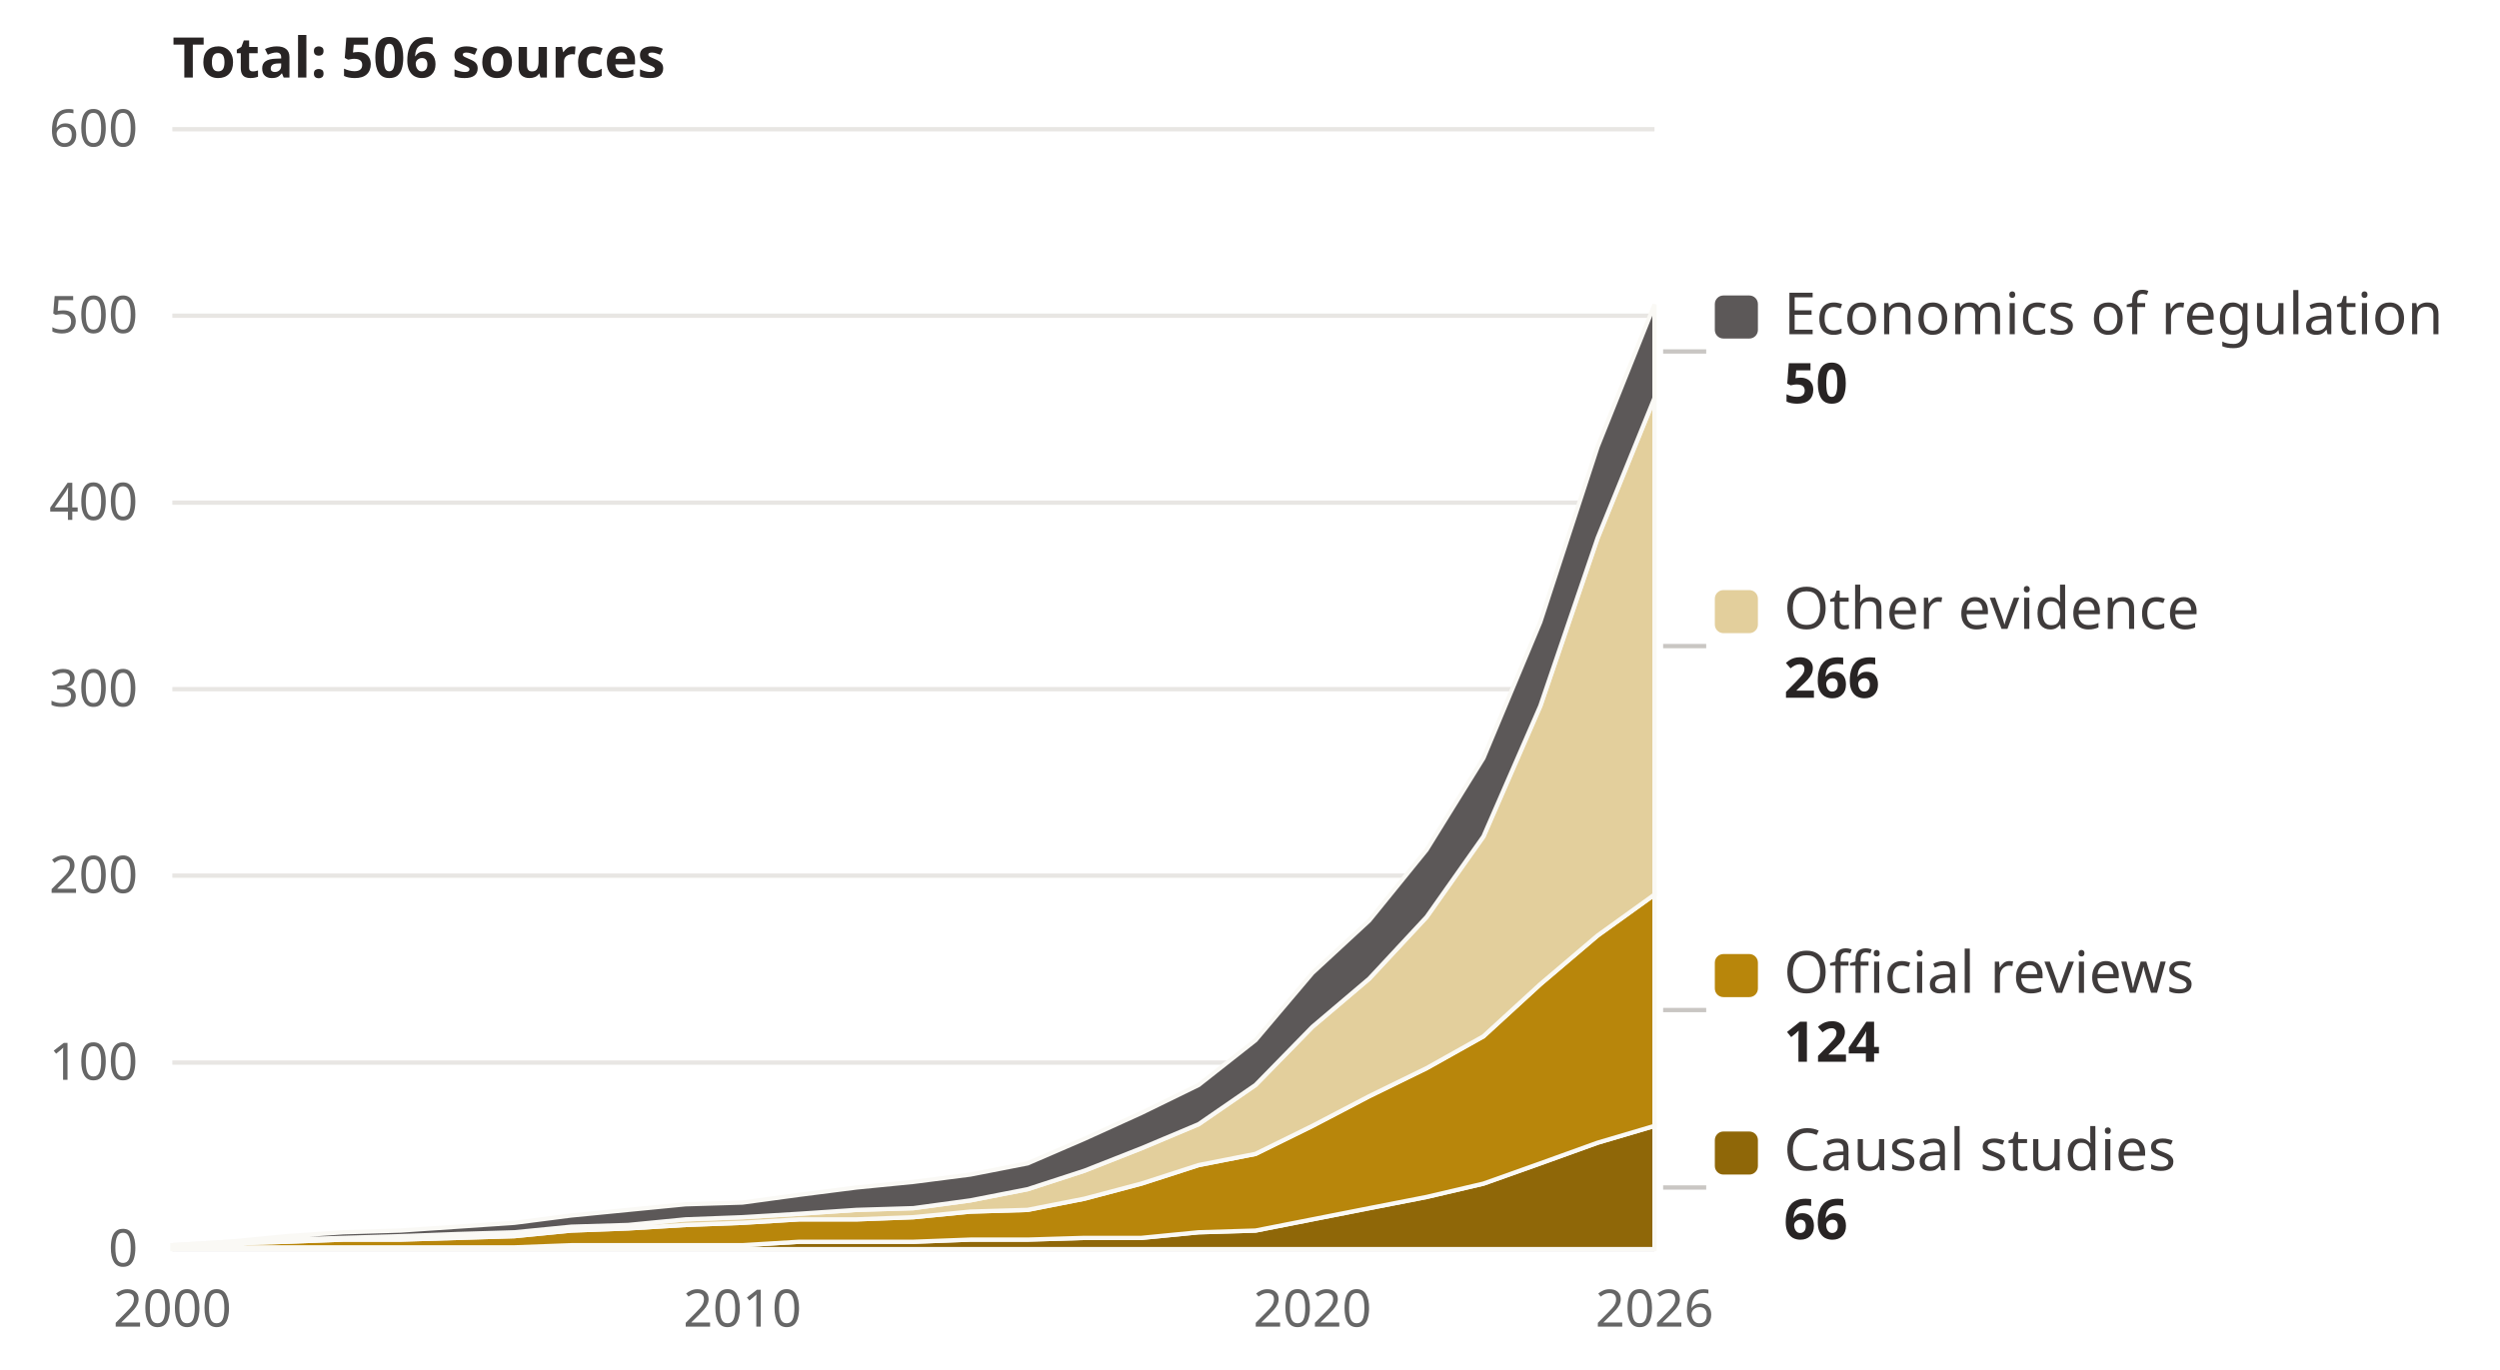
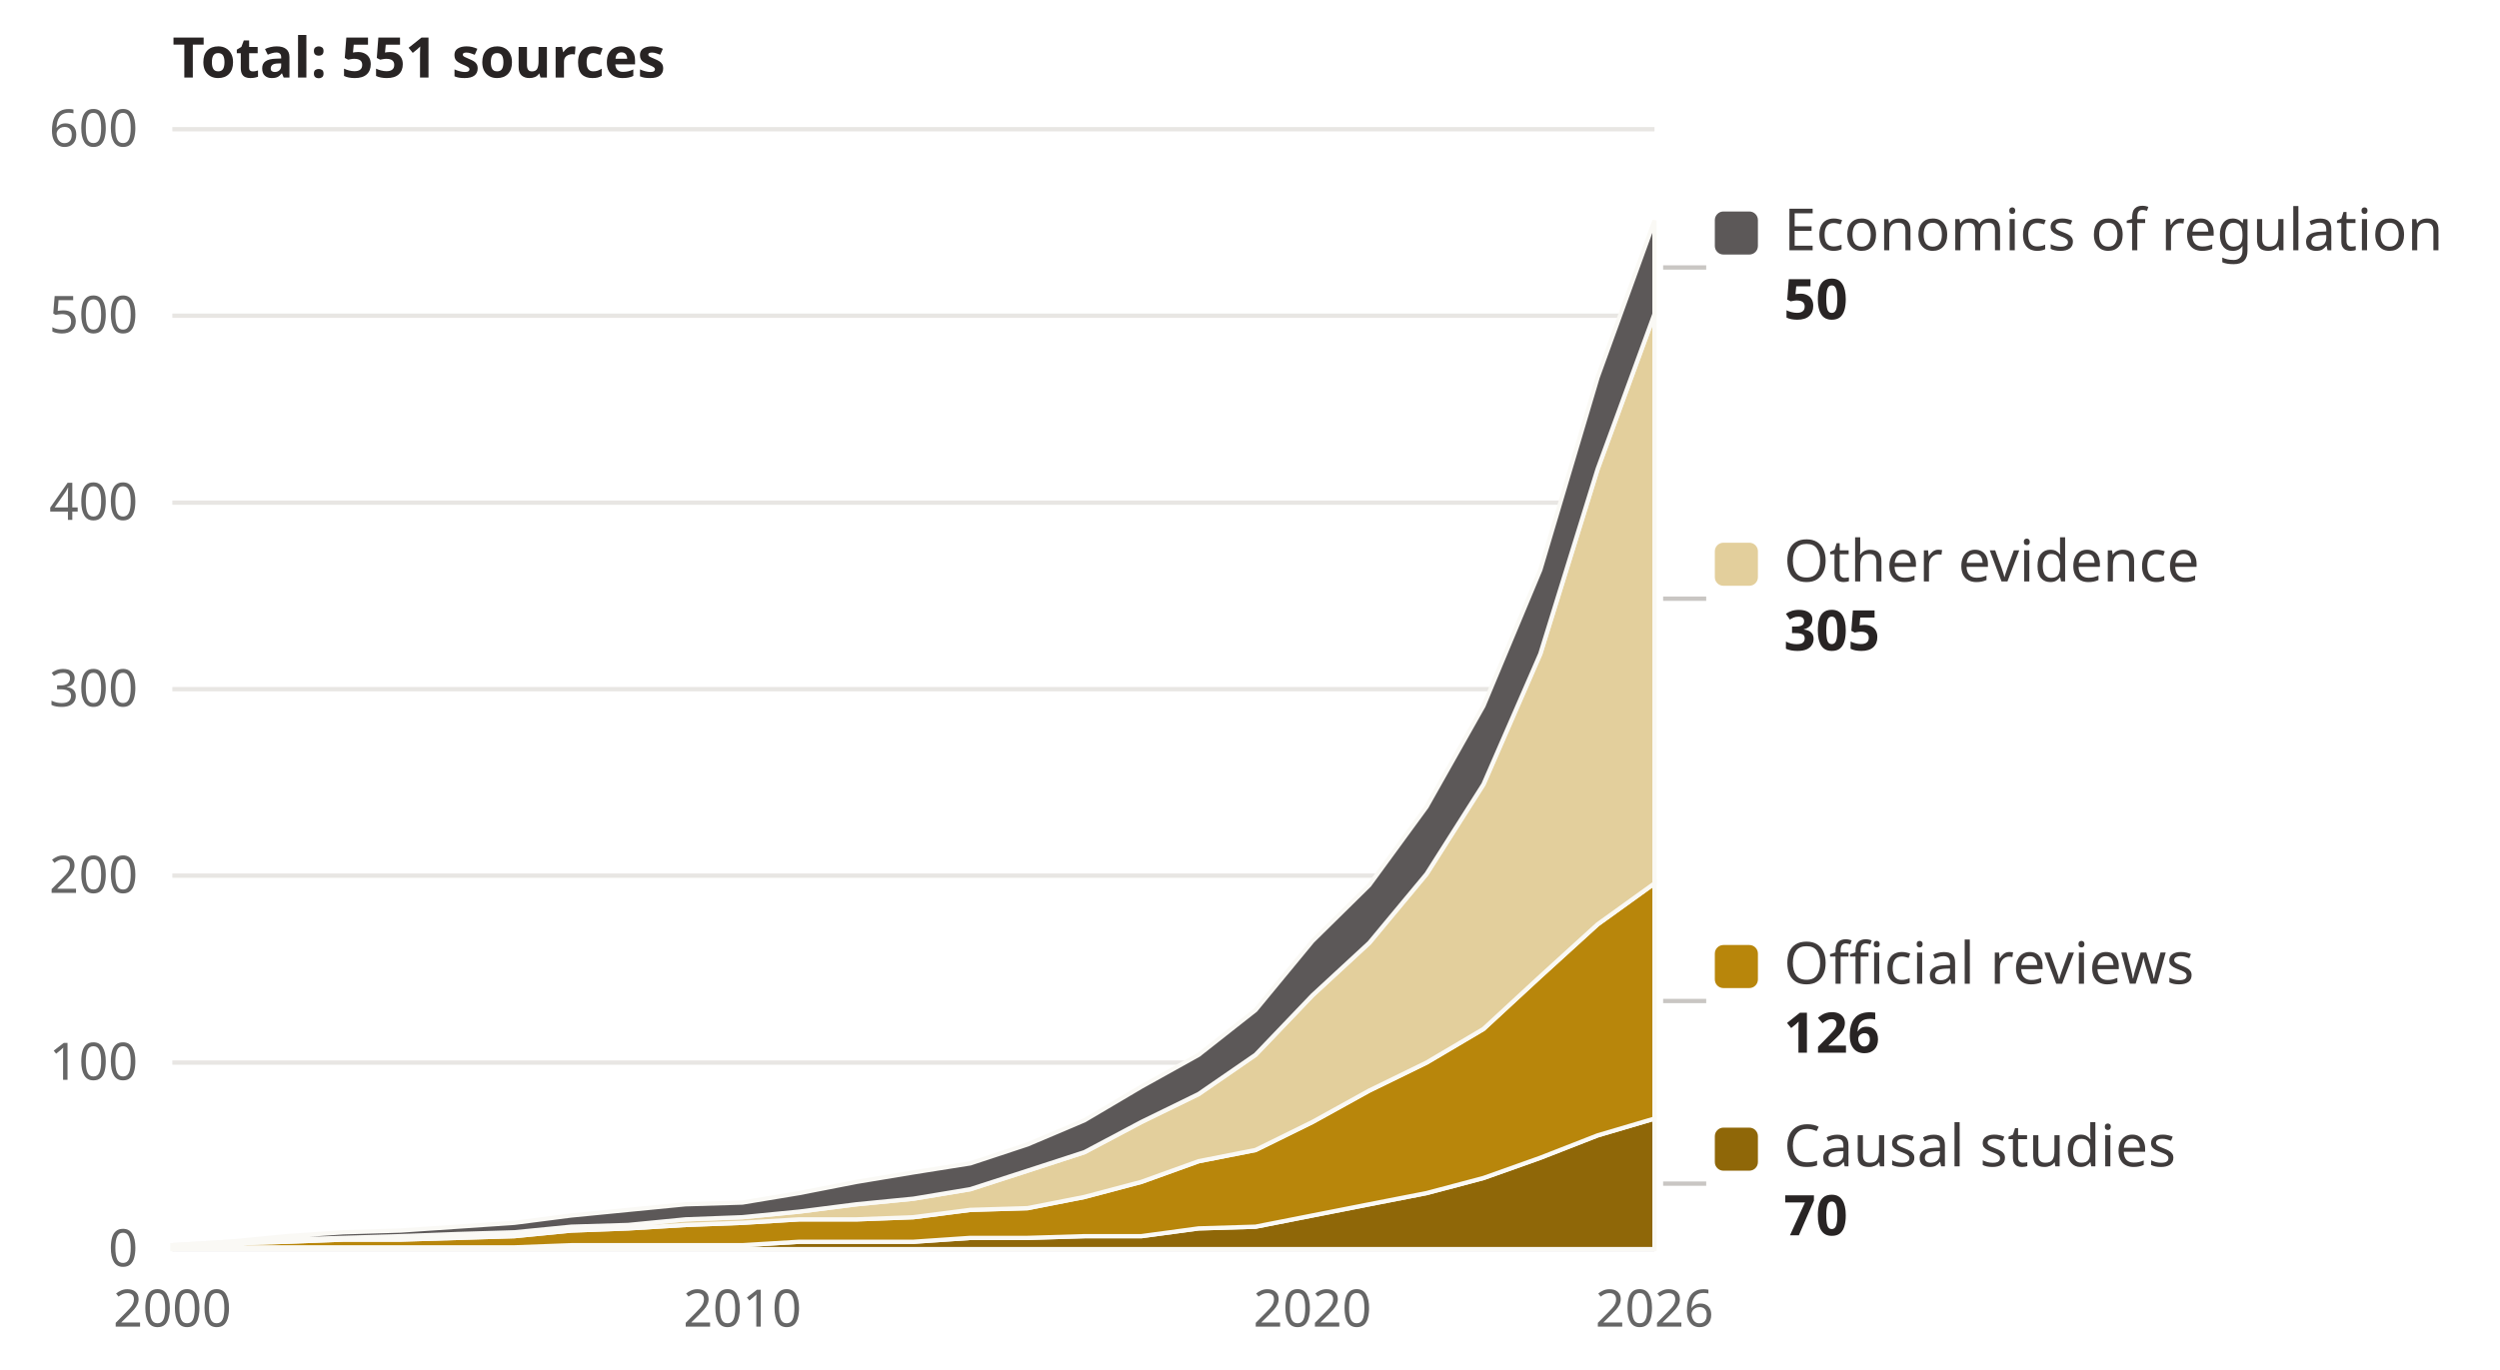
- <svg viewBox="0 0 580 318" width="100%" role="img" aria-label="Cumulative number of sources in the evidence library by type of study, 2000 to 2026: Causal studies 66; Official reviews 124; Other evidence 266; Economics of regulation 50">
+ <svg viewBox="0 0 580 318" width="100%" role="img" aria-label="Cumulative number of sources in the evidence library by type of study, 2000 to 2026: Causal studies 70; Official reviews 126; Other evidence 305; Economics of regulation 50">
  <line x1="40" x2="384" y1="290.0" y2="290.0" stroke="#C9C6C3" />
  <text x="32.0" y="294.0" text-anchor="end" font-family="DM Sans, sans-serif" font-size="12" fill="#666666">0</text>
  <line x1="40" x2="384" y1="246.7" y2="246.7" stroke="#E8E6E3" />
  <text x="32.0" y="250.7" text-anchor="end" font-family="DM Sans, sans-serif" font-size="12" fill="#666666">100</text>
  <line x1="40" x2="384" y1="203.3" y2="203.3" stroke="#E8E6E3" />
  <text x="32.0" y="207.3" text-anchor="end" font-family="DM Sans, sans-serif" font-size="12" fill="#666666">200</text>
  <line x1="40" x2="384" y1="160.0" y2="160.0" stroke="#E8E6E3" />
  <text x="32.0" y="164.0" text-anchor="end" font-family="DM Sans, sans-serif" font-size="12" fill="#666666">300</text>
  <line x1="40" x2="384" y1="116.7" y2="116.7" stroke="#E8E6E3" />
  <text x="32.0" y="120.7" text-anchor="end" font-family="DM Sans, sans-serif" font-size="12" fill="#666666">400</text>
  <line x1="40" x2="384" y1="73.3" y2="73.3" stroke="#E8E6E3" />
  <text x="32.0" y="77.3" text-anchor="end" font-family="DM Sans, sans-serif" font-size="12" fill="#666666">500</text>
  <line x1="40" x2="384" y1="30.0" y2="30.0" stroke="#E8E6E3" />
  <text x="32.0" y="34.0" text-anchor="end" font-family="DM Sans, sans-serif" font-size="12" fill="#666666">600</text>
  <text x="40.0" y="308.0" text-anchor="middle" font-family="DM Sans, sans-serif" font-size="12" fill="#666666">2000</text>
  <text x="172.3" y="308.0" text-anchor="middle" font-family="DM Sans, sans-serif" font-size="12" fill="#666666">2010</text>
  <text x="304.6" y="308.0" text-anchor="middle" font-family="DM Sans, sans-serif" font-size="12" fill="#666666">2020</text>
  <text x="384.0" y="308.0" text-anchor="middle" font-family="DM Sans, sans-serif" font-size="12" fill="#666666">2026</text>
-   <polygon points="40.0,290.0 53.2,289.6 66.5,289.6 79.7,289.6 92.9,289.6 106.2,289.6 119.4,289.6 132.6,289.1 145.8,289.1 159.1,289.1 172.3,289.1 185.5,288.3 198.8,288.3 212.0,288.3 225.2,287.8 238.5,287.8 251.7,287.4 264.9,287.4 278.2,286.1 291.4,285.7 304.6,283.1 317.8,280.5 331.1,277.9 344.3,274.8 357.5,270.1 370.8,265.3 384.0,261.4 384.0,290.0 370.8,290.0 357.5,290.0 344.3,290.0 331.1,290.0 317.8,290.0 304.6,290.0 291.4,290.0 278.2,290.0 264.9,290.0 251.7,290.0 238.5,290.0 225.2,290.0 212.0,290.0 198.8,290.0 185.5,290.0 172.3,290.0 159.1,290.0 145.8,290.0 132.6,290.0 119.4,290.0 106.2,290.0 92.9,290.0 79.7,290.0 66.5,290.0 53.2,290.0 40.0,290.0" fill="#8F6708" stroke="#FAF9F5" stroke-width="1" />
-   <polygon points="40.0,289.1 53.2,288.7 66.5,288.3 79.7,287.8 92.9,287.8 106.2,287.4 119.4,287.0 132.6,285.7 145.8,285.2 159.1,284.4 172.3,283.9 185.5,283.1 198.8,283.1 212.0,282.6 225.2,281.3 238.5,280.9 251.7,278.3 264.9,274.8 278.2,270.5 291.4,267.9 304.6,261.4 317.8,254.5 331.1,248.0 344.3,240.6 357.5,228.5 370.8,217.2 384.0,207.7 384.0,261.4 370.8,265.3 357.5,270.1 344.3,274.8 331.1,277.9 317.8,280.5 304.6,283.1 291.4,285.7 278.2,286.1 264.9,287.4 251.7,287.4 238.5,287.8 225.2,287.8 212.0,288.3 198.8,288.3 185.5,288.3 172.3,289.1 159.1,289.1 145.8,289.1 132.6,289.1 119.4,289.6 106.2,289.6 92.9,289.6 79.7,289.6 66.5,289.6 53.2,289.6 40.0,290.0" fill="#B8860B" stroke="#FAF9F5" stroke-width="1" />
-   <polygon points="40.0,289.1 53.2,288.3 66.5,287.8 79.7,287.4 92.9,287.0 106.2,286.5 119.4,286.1 132.6,284.8 145.8,284.4 159.1,283.1 172.3,282.6 185.5,281.8 198.8,280.9 212.0,280.5 225.2,278.7 238.5,276.1 251.7,271.8 264.9,266.6 278.2,261.0 291.4,251.9 304.6,238.4 317.8,227.2 331.1,212.9 344.3,194.2 357.5,163.9 370.8,124.9 384.0,92.4 384.0,207.7 370.8,217.2 357.5,228.5 344.3,240.6 331.1,248.0 317.8,254.5 304.6,261.4 291.4,267.9 278.2,270.5 264.9,274.8 251.7,278.3 238.5,280.9 225.2,281.3 212.0,282.6 198.8,283.1 185.5,283.1 172.3,283.9 159.1,284.4 145.8,285.2 132.6,285.7 119.4,287.0 106.2,287.4 92.9,287.8 79.7,287.8 66.5,288.3 53.2,288.7 40.0,289.1" fill="#E3CF9C" stroke="#FAF9F5" stroke-width="1" />
-   <polygon points="40.0,289.1 53.2,288.3 66.5,287.0 79.7,286.1 92.9,285.7 106.2,284.8 119.4,283.9 132.6,282.2 145.8,280.9 159.1,279.6 172.3,279.2 185.5,277.4 198.8,275.7 212.0,274.4 225.2,272.7 238.5,270.1 251.7,264.4 264.9,258.4 278.2,251.9 291.4,241.5 304.6,225.9 317.8,213.7 331.1,197.3 344.3,176.0 357.5,144.4 370.8,103.7 384.0,70.7 384.0,92.4 370.8,124.9 357.5,163.9 344.3,194.2 331.1,212.9 317.8,227.2 304.6,238.4 291.4,251.9 278.2,261.0 264.9,266.6 251.7,271.8 238.5,276.1 225.2,278.7 212.0,280.5 198.8,280.9 185.5,281.8 172.3,282.6 159.1,283.1 145.8,284.4 132.6,284.8 119.4,286.1 106.2,286.5 92.9,287.0 79.7,287.4 66.5,287.8 53.2,288.3 40.0,289.1" fill="#5C5858" stroke="#FAF9F5" stroke-width="1" />
-   <line x1="386" x2="396" y1="275.7" y2="275.7" stroke="#C9C6C3" />
-   <rect x="398" y="262.7" width="10" height="10" rx="2" fill="#8F6708" />
-   <text x="414.0" y="271.7" text-anchor="start" font-family="DM Sans, sans-serif" font-size="13.5" fill="#3F3B3B">Causal studies</text>
-   <text x="414.0" y="287.7" text-anchor="start" font-family="DM Sans, sans-serif" font-size="13" fill="#282424" font-weight="600">66</text>
-   <line x1="386" x2="396" y1="234.5" y2="234.5" stroke="#C9C6C3" />
-   <rect x="398" y="221.5" width="10" height="10" rx="2" fill="#B8860B" />
-   <text x="414.0" y="230.5" text-anchor="start" font-family="DM Sans, sans-serif" font-size="13.5" fill="#3F3B3B">Official reviews</text>
-   <text x="414.0" y="246.5" text-anchor="start" font-family="DM Sans, sans-serif" font-size="13" fill="#282424" font-weight="600">124</text>
-   <line x1="386" x2="396" y1="150.0" y2="150.0" stroke="#C9C6C3" />
-   <rect x="398" y="137.0" width="10" height="10" rx="2" fill="#E3CF9C" />
-   <text x="414.0" y="146.0" text-anchor="start" font-family="DM Sans, sans-serif" font-size="13.5" fill="#3F3B3B">Other evidence</text>
-   <text x="414.0" y="162.0" text-anchor="start" font-family="DM Sans, sans-serif" font-size="13" fill="#282424" font-weight="600">266</text>
-   <line x1="386" x2="396" y1="81.6" y2="81.6" stroke="#C9C6C3" />
-   <rect x="398" y="68.6" width="10" height="10" rx="2" fill="#5C5858" />
-   <text x="414.0" y="77.6" text-anchor="start" font-family="DM Sans, sans-serif" font-size="13.5" fill="#3F3B3B">Economics of regulation</text>
-   <text x="414.0" y="93.6" text-anchor="start" font-family="DM Sans, sans-serif" font-size="13" fill="#282424" font-weight="600">50</text>
-   <text x="40.0" y="18.0" text-anchor="start" font-family="DM Sans, sans-serif" font-size="13" fill="#282424" font-weight="600">Total: 506 sources</text>
+   <polygon points="40.0,290.0 53.2,289.6 66.5,289.6 79.7,289.6 92.9,289.6 106.2,289.6 119.4,289.6 132.6,289.1 145.8,289.1 159.1,289.1 172.3,289.1 185.5,288.3 198.8,288.3 212.0,288.3 225.2,287.4 238.5,287.4 251.7,287.0 264.9,287.0 278.2,285.2 291.4,284.8 304.6,282.2 317.8,279.6 331.1,277.0 344.3,273.5 357.5,268.8 370.8,263.6 384.0,259.7 384.0,290.0 370.8,290.0 357.5,290.0 344.3,290.0 331.1,290.0 317.8,290.0 304.6,290.0 291.4,290.0 278.2,290.0 264.9,290.0 251.7,290.0 238.5,290.0 225.2,290.0 212.0,290.0 198.8,290.0 185.5,290.0 172.3,290.0 159.1,290.0 145.8,290.0 132.6,290.0 119.4,290.0 106.2,290.0 92.9,290.0 79.7,290.0 66.5,290.0 53.2,290.0 40.0,290.0" fill="#8F6708" stroke="#FAF9F5" stroke-width="1" />
+   <polygon points="40.0,289.1 53.2,288.7 66.5,288.3 79.7,287.8 92.9,287.8 106.2,287.4 119.4,287.0 132.6,285.7 145.8,285.2 159.1,284.4 172.3,283.9 185.5,283.1 198.8,283.1 212.0,282.6 225.2,280.9 238.5,280.5 251.7,277.9 264.9,274.4 278.2,269.6 291.4,267.0 304.6,260.5 317.8,253.2 331.1,246.7 344.3,238.9 357.5,226.7 370.8,214.6 384.0,205.1 384.0,259.7 370.8,263.6 357.5,268.8 344.3,273.5 331.1,277.0 317.8,279.6 304.6,282.2 291.4,284.8 278.2,285.2 264.9,287.0 251.7,287.0 238.5,287.4 225.2,287.4 212.0,288.3 198.8,288.3 185.5,288.3 172.3,289.1 159.1,289.1 145.8,289.1 132.6,289.1 119.4,289.6 106.2,289.6 92.9,289.6 79.7,289.6 66.5,289.6 53.2,289.6 40.0,290.0" fill="#B8860B" stroke="#FAF9F5" stroke-width="1" />
+   <polygon points="40.0,289.1 53.2,288.3 66.5,287.8 79.7,287.4 92.9,287.0 106.2,286.5 119.4,286.1 132.6,284.8 145.8,284.4 159.1,283.1 172.3,282.6 185.5,281.3 198.8,279.6 212.0,278.3 225.2,276.1 238.5,271.8 251.7,267.5 264.9,260.5 278.2,254.0 291.4,244.9 304.6,231.1 317.8,218.9 331.1,202.9 344.3,182.1 357.5,151.8 370.8,108.9 384.0,72.9 384.0,205.1 370.8,214.6 357.5,226.7 344.3,238.9 331.1,246.7 317.8,253.2 304.6,260.5 291.4,267.0 278.2,269.6 264.9,274.4 251.7,277.9 238.5,280.5 225.2,280.9 212.0,282.6 198.8,283.1 185.5,283.1 172.3,283.9 159.1,284.4 145.8,285.2 132.6,285.7 119.4,287.0 106.2,287.4 92.9,287.8 79.7,287.8 66.5,288.3 53.2,288.7 40.0,289.1" fill="#E3CF9C" stroke="#FAF9F5" stroke-width="1" />
+   <polygon points="40.0,289.1 53.2,288.3 66.5,287.0 79.7,286.1 92.9,285.7 106.2,284.8 119.4,283.9 132.6,282.2 145.8,280.9 159.1,279.6 172.3,279.2 185.5,277.0 198.8,274.4 212.0,272.2 225.2,270.1 238.5,265.7 251.7,260.1 264.9,252.3 278.2,244.9 291.4,234.5 304.6,218.5 317.8,205.5 331.1,187.3 344.3,163.9 357.5,132.3 370.8,87.6 384.0,51.2 384.0,72.9 370.8,108.9 357.5,151.8 344.3,182.1 331.1,202.9 317.8,218.9 304.6,231.1 291.4,244.9 278.2,254.0 264.9,260.5 251.7,267.5 238.5,271.8 225.2,276.1 212.0,278.3 198.8,279.6 185.5,281.3 172.3,282.6 159.1,283.1 145.8,284.4 132.6,284.8 119.4,286.1 106.2,286.5 92.9,287.0 79.7,287.4 66.5,287.8 53.2,288.3 40.0,289.1" fill="#5C5858" stroke="#FAF9F5" stroke-width="1" />
+   <line x1="386" x2="396" y1="274.8" y2="274.8" stroke="#C9C6C3" />
+   <rect x="398" y="261.8" width="10" height="10" rx="2" fill="#8F6708" />
+   <text x="414.0" y="270.8" text-anchor="start" font-family="DM Sans, sans-serif" font-size="13.5" fill="#3F3B3B">Causal studies</text>
+   <text x="414.0" y="286.8" text-anchor="start" font-family="DM Sans, sans-serif" font-size="13" fill="#282424" font-weight="600">70</text>
+   <line x1="386" x2="396" y1="232.4" y2="232.4" stroke="#C9C6C3" />
+   <rect x="398" y="219.4" width="10" height="10" rx="2" fill="#B8860B" />
+   <text x="414.0" y="228.4" text-anchor="start" font-family="DM Sans, sans-serif" font-size="13.5" fill="#3F3B3B">Official reviews</text>
+   <text x="414.0" y="244.4" text-anchor="start" font-family="DM Sans, sans-serif" font-size="13" fill="#282424" font-weight="600">126</text>
+   <line x1="386" x2="396" y1="139.0" y2="139.0" stroke="#C9C6C3" />
+   <rect x="398" y="126.0" width="10" height="10" rx="2" fill="#E3CF9C" />
+   <text x="414.0" y="135.0" text-anchor="start" font-family="DM Sans, sans-serif" font-size="13.5" fill="#3F3B3B">Other evidence</text>
+   <text x="414.0" y="151.0" text-anchor="start" font-family="DM Sans, sans-serif" font-size="13" fill="#282424" font-weight="600">305</text>
+   <line x1="386" x2="396" y1="62.1" y2="62.1" stroke="#C9C6C3" />
+   <rect x="398" y="49.1" width="10" height="10" rx="2" fill="#5C5858" />
+   <text x="414.0" y="58.1" text-anchor="start" font-family="DM Sans, sans-serif" font-size="13.5" fill="#3F3B3B">Economics of regulation</text>
+   <text x="414.0" y="74.1" text-anchor="start" font-family="DM Sans, sans-serif" font-size="13" fill="#282424" font-weight="600">50</text>
+   <text x="40.0" y="18.0" text-anchor="start" font-family="DM Sans, sans-serif" font-size="13" fill="#282424" font-weight="600">Total: 551 sources</text>
</svg>
